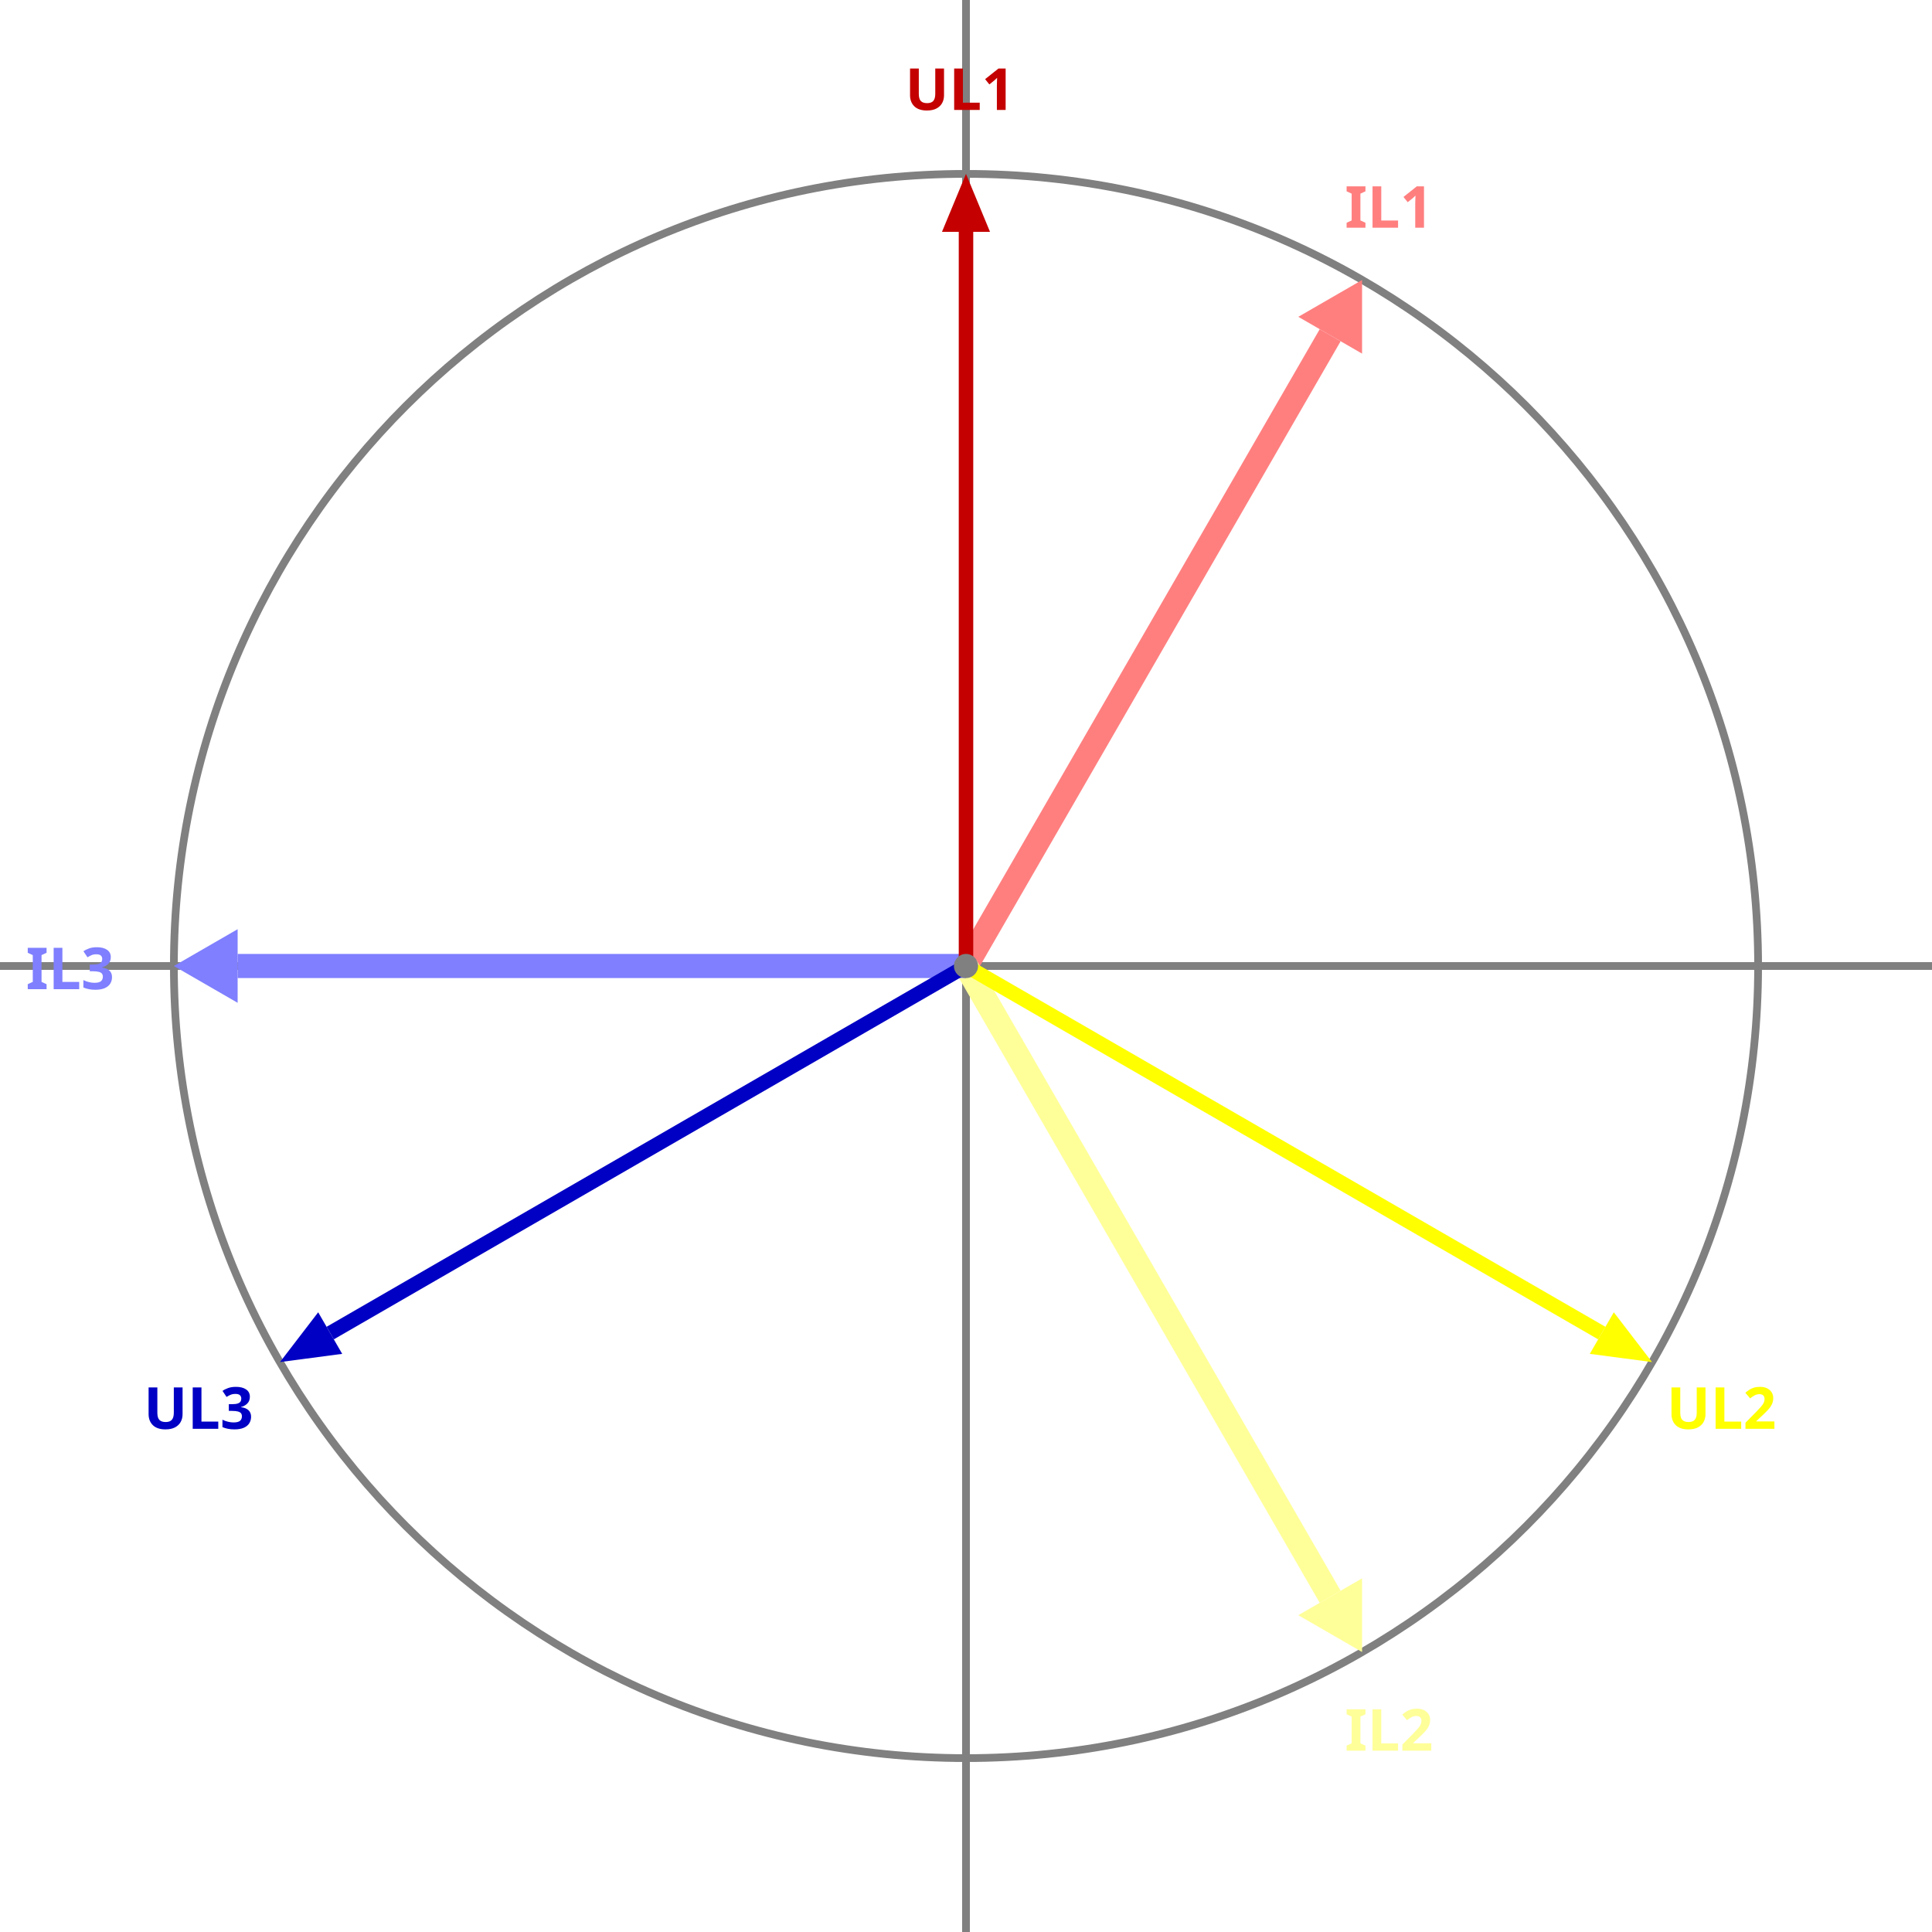
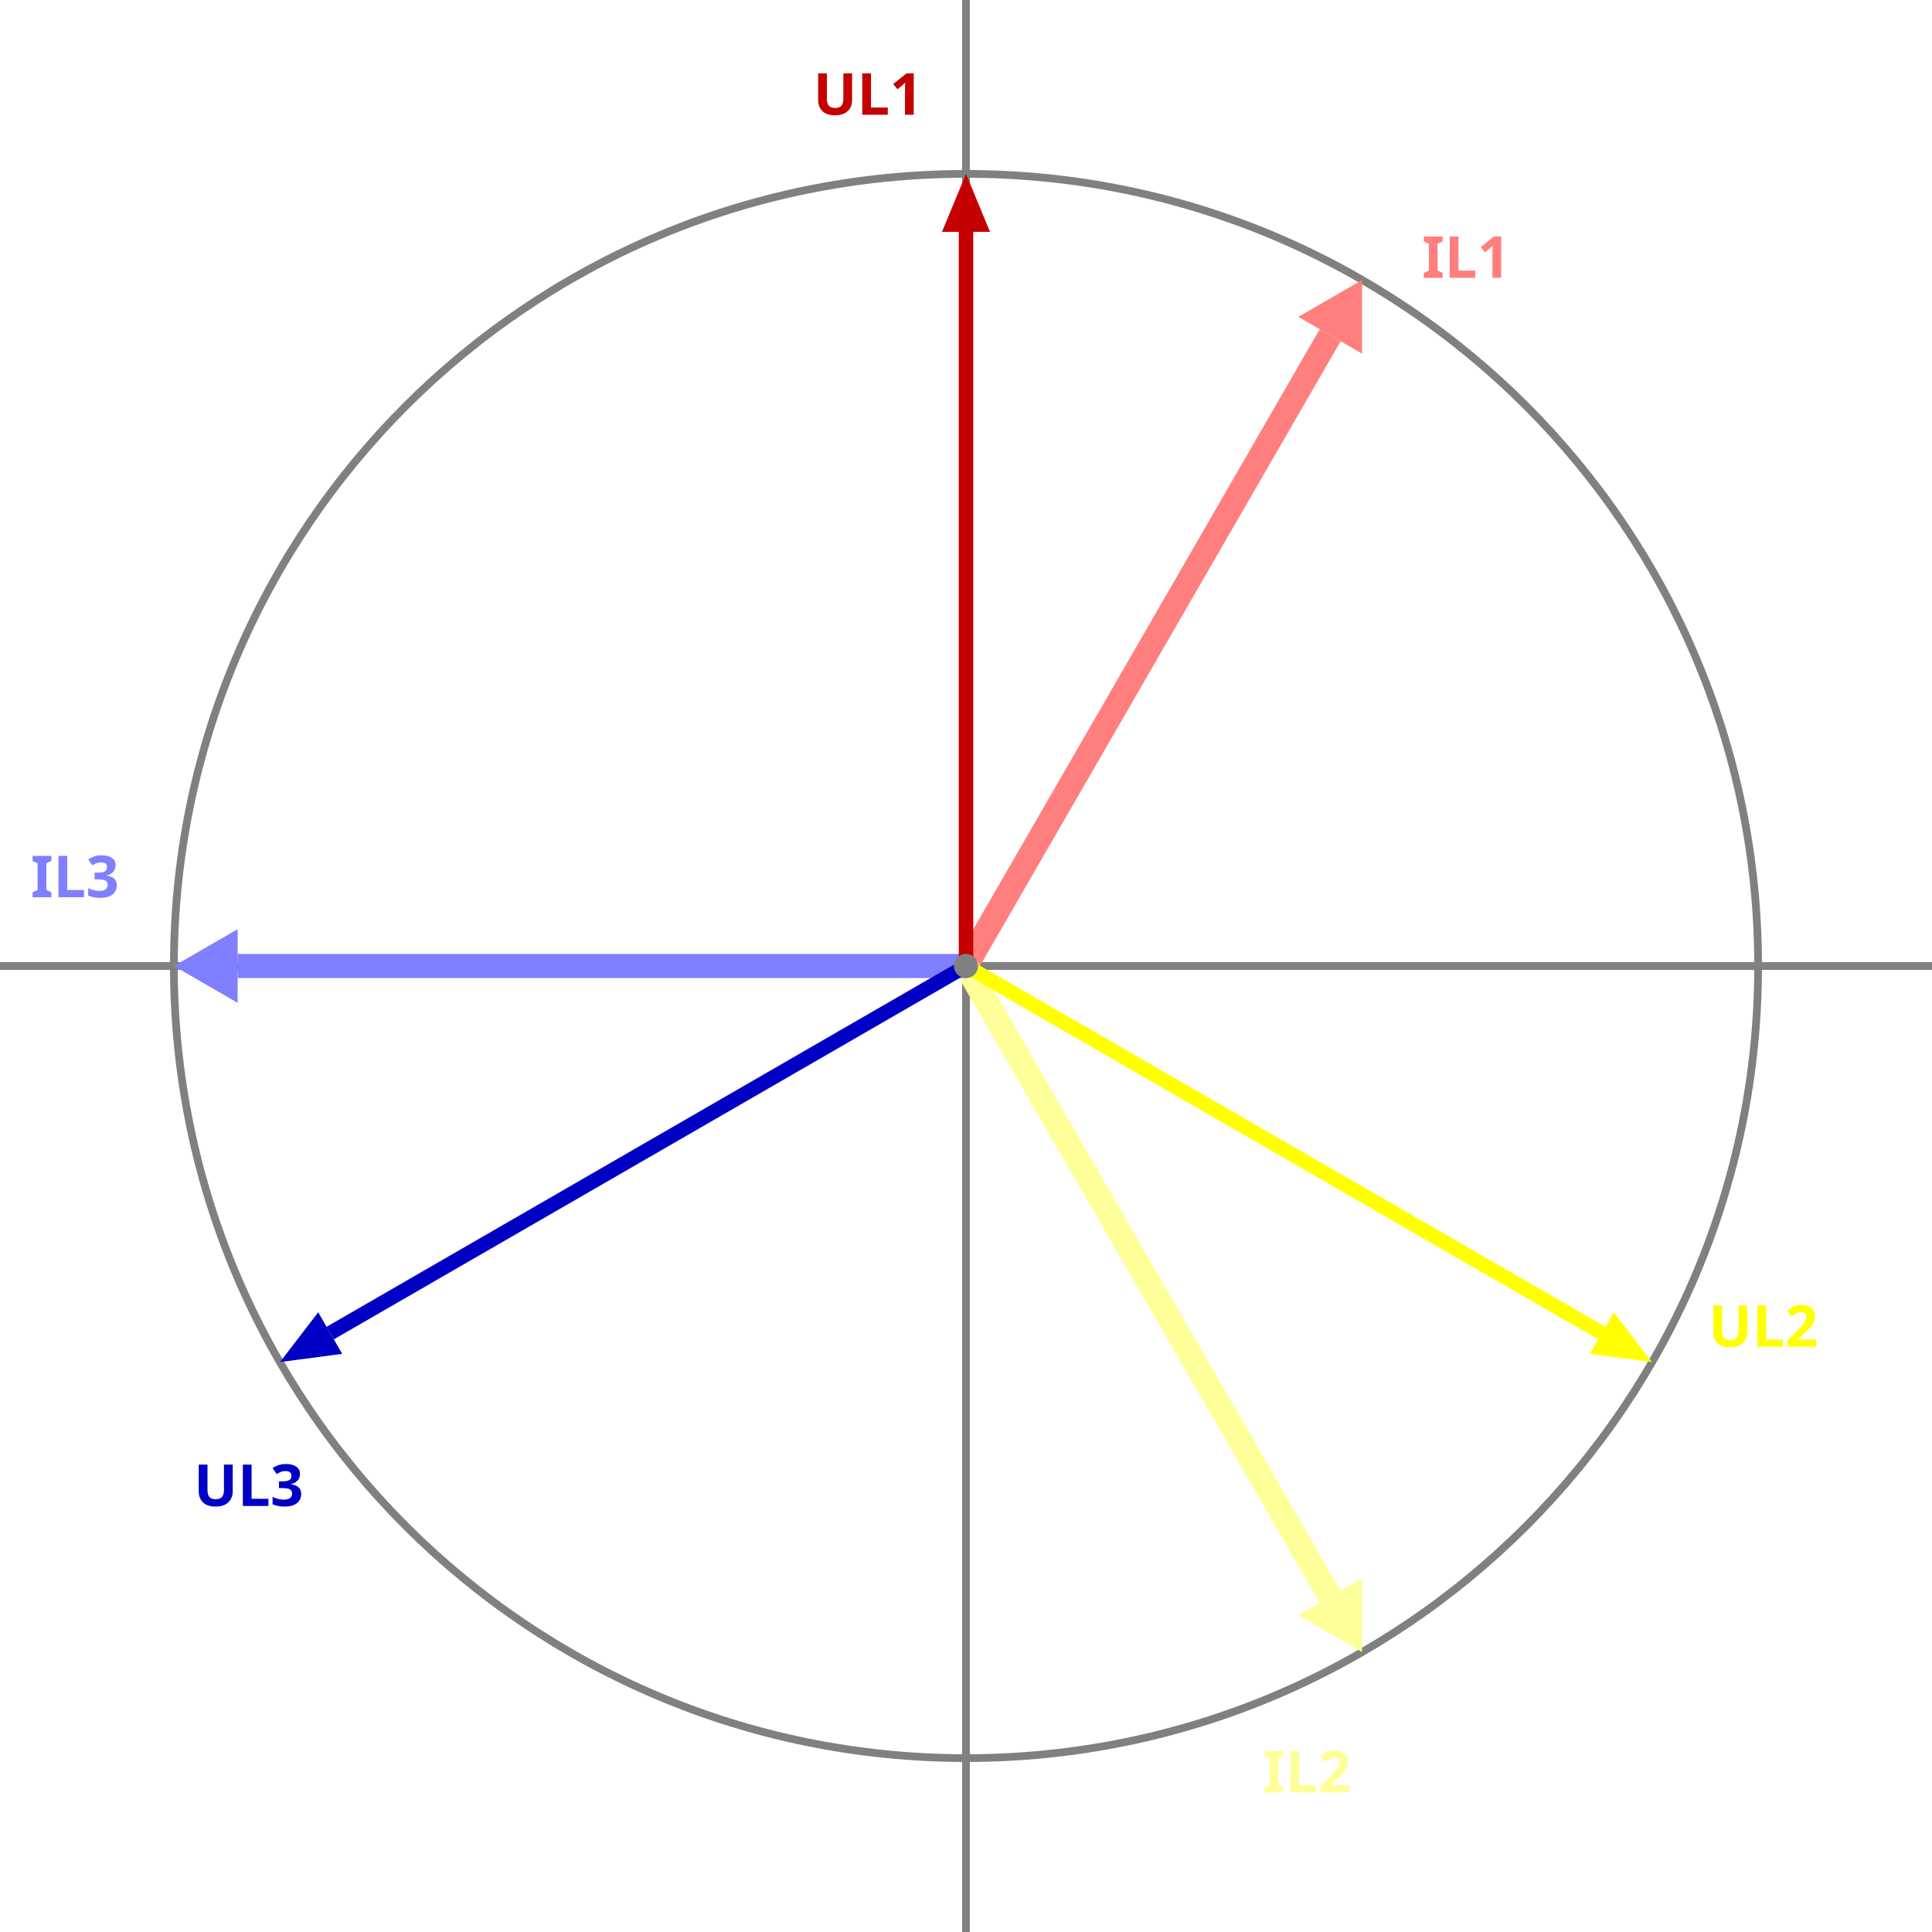
<svg xmlns="http://www.w3.org/2000/svg" width="705.556mm" height="705.556mm" viewBox="0 0 2000 2000" version="1.2" baseProfile="tiny">
  <defs>
</defs>
  <g fill="none" stroke="black" stroke-width="1" fill-rule="evenodd" stroke-linecap="square" stroke-linejoin="bevel">
    <g fill="none" stroke="#808080" stroke-opacity="1" stroke-width="8" stroke-linecap="square" stroke-linejoin="bevel" transform="matrix(1,0,0,1,0,0)" font-family="Sans" font-size="60" font-weight="570" font-style="normal">
      <polyline fill="none" vector-effect="none" points="0,1000 2000,1000 " />
      <polyline fill="none" vector-effect="none" points="1000,0 1000,2000 " />
      <path vector-effect="none" fill-rule="evenodd" d="M1820,1000 C1820,547.127 1452.87,180 1000,180 C547.127,180 180,547.127 180,1000 C180,1452.87 547.127,1820 1000,1820 C1452.87,1820 1820,1452.87 1820,1000 " />
    </g>
    <g fill="none" stroke="#ff7f7f" stroke-opacity="1" stroke-width="25" stroke-linecap="square" stroke-linejoin="bevel" transform="matrix(1,0,0,1,0,0)" font-family="Sans" font-size="60" font-weight="570" font-style="normal">
      <polyline fill="none" vector-effect="none" points="1006.25,989.175 1370.75,357.842 " />
    </g>
    <g fill="none" stroke="none" transform="matrix(1,0,0,1,0,0)" font-family="Sans" font-size="60" font-weight="570" font-style="normal">
      <path vector-effect="none" fill-rule="evenodd" d="M1410,289.859 L1410,366.069 L1344,327.964 L1410,289.859" />
    </g>
    <g fill="#ff7f7f" fill-opacity="1" stroke="none" transform="matrix(1,0,0,1,0,0)" font-family="Sans" font-size="60" font-weight="570" font-style="normal">
      <path vector-effect="none" fill-rule="evenodd" d="M1410,289.859 L1410,366.069 L1344,327.964" />
    </g>
    <g fill="none" stroke="#ffff99" stroke-opacity="1" stroke-width="25" stroke-linecap="square" stroke-linejoin="bevel" transform="matrix(1,0,0,1,0,0)" font-family="Sans" font-size="60" font-weight="570" font-style="normal">
      <polyline fill="none" vector-effect="none" points="1006.25,1010.83 1370.75,1642.16 " />
    </g>
    <g fill="none" stroke="none" transform="matrix(1,0,0,1,0,0)" font-family="Sans" font-size="60" font-weight="570" font-style="normal">
      <path vector-effect="none" fill-rule="evenodd" d="M1410,1710.14 L1344,1672.04 L1410,1633.93 L1410,1710.14" />
    </g>
    <g fill="#ffff99" fill-opacity="1" stroke="none" transform="matrix(1,0,0,1,0,0)" font-family="Sans" font-size="60" font-weight="570" font-style="normal">
      <path vector-effect="none" fill-rule="evenodd" d="M1410,1710.14 L1344,1672.04 L1410,1633.93" />
    </g>
    <g fill="none" stroke="#7f7fff" stroke-opacity="1" stroke-width="25" stroke-linecap="square" stroke-linejoin="bevel" transform="matrix(1,0,0,1,0,0)" font-family="Sans" font-size="60" font-weight="570" font-style="normal">
      <polyline fill="none" vector-effect="none" points="987.5,1000 258.5,1000 " />
    </g>
    <g fill="none" stroke="none" transform="matrix(1,0,0,1,0,0)" font-family="Sans" font-size="60" font-weight="570" font-style="normal">
      <path vector-effect="none" fill-rule="evenodd" d="M180,1000 L246,961.895 L246,1038.11 L180,1000" />
    </g>
    <g fill="#7f7fff" fill-opacity="1" stroke="none" transform="matrix(1,0,0,1,0,0)" font-family="Sans" font-size="60" font-weight="570" font-style="normal">
      <path vector-effect="none" fill-rule="evenodd" d="M180,1000 L246,961.895 L246,1038.11" />
    </g>
    <g fill="none" stroke="#c40000" stroke-opacity="1" stroke-width="15" stroke-linecap="square" stroke-linejoin="bevel" transform="matrix(1,0,0,1,0,0)" font-family="Sans" font-size="60" font-weight="570" font-style="normal">
      <polyline fill="none" vector-effect="none" points="1000,992.5 1000,247.5 " />
    </g>
    <g fill="none" stroke="none" transform="matrix(1,0,0,1,0,0)" font-family="Sans" font-size="60" font-weight="570" font-style="normal">
      <path vector-effect="none" fill-rule="evenodd" d="M1000,180 L1024.85,240 L975.147,240 L1000,180" />
    </g>
    <g fill="#c40000" fill-opacity="1" stroke="none" transform="matrix(1,0,0,1,0,0)" font-family="Sans" font-size="60" font-weight="570" font-style="normal">
      <path vector-effect="none" fill-rule="evenodd" d="M1000,180 L1024.85,240 L975.147,240" />
    </g>
    <g fill="none" stroke="#ffff00" stroke-opacity="1" stroke-width="15" stroke-linecap="square" stroke-linejoin="bevel" transform="matrix(1,0,0,1,0,0)" font-family="Sans" font-size="60" font-weight="570" font-style="normal">
      <polyline fill="none" vector-effect="none" points="1006.5,1003.75 1651.68,1376.25 " />
    </g>
    <g fill="none" stroke="none" transform="matrix(1,0,0,1,0,0)" font-family="Sans" font-size="60" font-weight="570" font-style="normal">
      <path vector-effect="none" fill-rule="evenodd" d="M1710.14,1410 L1645.75,1401.52 L1670.61,1358.48 L1710.14,1410" />
    </g>
    <g fill="#ffff00" fill-opacity="1" stroke="none" transform="matrix(1,0,0,1,0,0)" font-family="Sans" font-size="60" font-weight="570" font-style="normal">
      <path vector-effect="none" fill-rule="evenodd" d="M1710.14,1410 L1645.75,1401.52 L1670.61,1358.48" />
    </g>
    <g fill="none" stroke="#0000c4" stroke-opacity="1" stroke-width="15" stroke-linecap="square" stroke-linejoin="bevel" transform="matrix(1,0,0,1,0,0)" font-family="Sans" font-size="60" font-weight="570" font-style="normal">
      <polyline fill="none" vector-effect="none" points="993.505,1003.75 348.316,1376.25 " />
    </g>
    <g fill="none" stroke="none" transform="matrix(1,0,0,1,0,0)" font-family="Sans" font-size="60" font-weight="570" font-style="normal">
      <path vector-effect="none" fill-rule="evenodd" d="M289.859,1410 L329.394,1358.48 L354.247,1401.52 L289.859,1410" />
    </g>
    <g fill="#0000c4" fill-opacity="1" stroke="none" transform="matrix(1,0,0,1,0,0)" font-family="Sans" font-size="60" font-weight="570" font-style="normal">
      <path vector-effect="none" fill-rule="evenodd" d="M289.859,1410 L329.394,1358.48 L354.247,1401.52" />
    </g>
    <g fill="none" stroke="#c40000" stroke-opacity="1" stroke-width="1" stroke-linecap="square" stroke-linejoin="bevel" transform="matrix(1,0,0,1,0,0)" font-family="Sans" font-size="60" font-weight="570" font-style="normal">
-       <text fill="#c40000" fill-opacity="1" stroke="none" xml:space="preserve" x="936.984" y="113.8" font-family="Sans" font-size="60" font-weight="570" font-style="normal">UL1</text>
+       <text fill="#c40000" fill-opacity="1" stroke="none" xml:space="preserve" x="841.844" y="118.786" font-family="Sans" font-size="60" font-weight="570" font-style="normal">UL1</text>
    </g>
    <g fill="none" stroke="#ffff00" stroke-opacity="1" stroke-width="1" stroke-linecap="square" stroke-linejoin="bevel" transform="matrix(1,0,0,1,0,0)" font-family="Sans" font-size="60" font-weight="570" font-style="normal">
-       <text fill="#ffff00" fill-opacity="1" stroke="none" xml:space="preserve" x="1725.25" y="1479.1" font-family="Sans" font-size="60" font-weight="570" font-style="normal">UL2</text>
+       <text fill="#ffff00" fill-opacity="1" stroke="none" xml:space="preserve" x="1768.5" y="1394.21" font-family="Sans" font-size="60" font-weight="570" font-style="normal">UL2</text>
    </g>
    <g fill="none" stroke="#0000c4" stroke-opacity="1" stroke-width="1" stroke-linecap="square" stroke-linejoin="bevel" transform="matrix(1,0,0,1,0,0)" font-family="Sans" font-size="60" font-weight="570" font-style="normal">
-       <text fill="#0000c4" fill-opacity="1" stroke="none" xml:space="preserve" x="148.734" y="1479.1" font-family="Sans" font-size="60" font-weight="570" font-style="normal">UL3</text>
+       <text fill="#0000c4" fill-opacity="1" stroke="none" xml:space="preserve" x="200.625" y="1559" font-family="Sans" font-size="60" font-weight="570" font-style="normal">UL3</text>
    </g>
    <g fill="none" stroke="#ff7f7f" stroke-opacity="1" stroke-width="1" stroke-linecap="square" stroke-linejoin="bevel" transform="matrix(1,0,0,1,0,0)" font-family="Sans" font-size="60" font-weight="570" font-style="normal">
-       <text fill="#ff7f7f" fill-opacity="1" stroke="none" xml:space="preserve" x="1392.09" y="235.744" font-family="Sans" font-size="60" font-weight="570" font-style="normal">IL1</text>
+       <text fill="#ff7f7f" fill-opacity="1" stroke="none" xml:space="preserve" x="1472" y="287.633" font-family="Sans" font-size="60" font-weight="570" font-style="normal">IL1</text>
    </g>
    <g fill="none" stroke="#ffff99" stroke-opacity="1" stroke-width="1" stroke-linecap="square" stroke-linejoin="bevel" transform="matrix(1,0,0,1,0,0)" font-family="Sans" font-size="60" font-weight="570" font-style="normal">
-       <text fill="#ffff99" fill-opacity="1" stroke="none" xml:space="preserve" x="1392.09" y="1812.26" font-family="Sans" font-size="60" font-weight="570" font-style="normal">IL2</text>
+       <text fill="#ffff99" fill-opacity="1" stroke="none" xml:space="preserve" x="1307.2" y="1855.51" font-family="Sans" font-size="60" font-weight="570" font-style="normal">IL2</text>
    </g>
    <g fill="none" stroke="#7f7fff" stroke-opacity="1" stroke-width="1" stroke-linecap="square" stroke-linejoin="bevel" transform="matrix(1,0,0,1,0,0)" font-family="Sans" font-size="60" font-weight="570" font-style="normal">
-       <text fill="#7f7fff" fill-opacity="1" stroke="none" xml:space="preserve" x="26.797" y="1024" font-family="Sans" font-size="60" font-weight="570" font-style="normal">IL3</text>
+       <text fill="#7f7fff" fill-opacity="1" stroke="none" xml:space="preserve" x="31.781" y="928.858" font-family="Sans" font-size="60" font-weight="570" font-style="normal">IL3</text>
    </g>
    <g fill="#808080" fill-opacity="1" stroke="none" transform="matrix(1,0,0,1,0,0)" font-family="Sans" font-size="60" font-weight="570" font-style="normal">
      <circle cx="1000" cy="1000" r="12.5" />
    </g>
  </g>
</svg>
